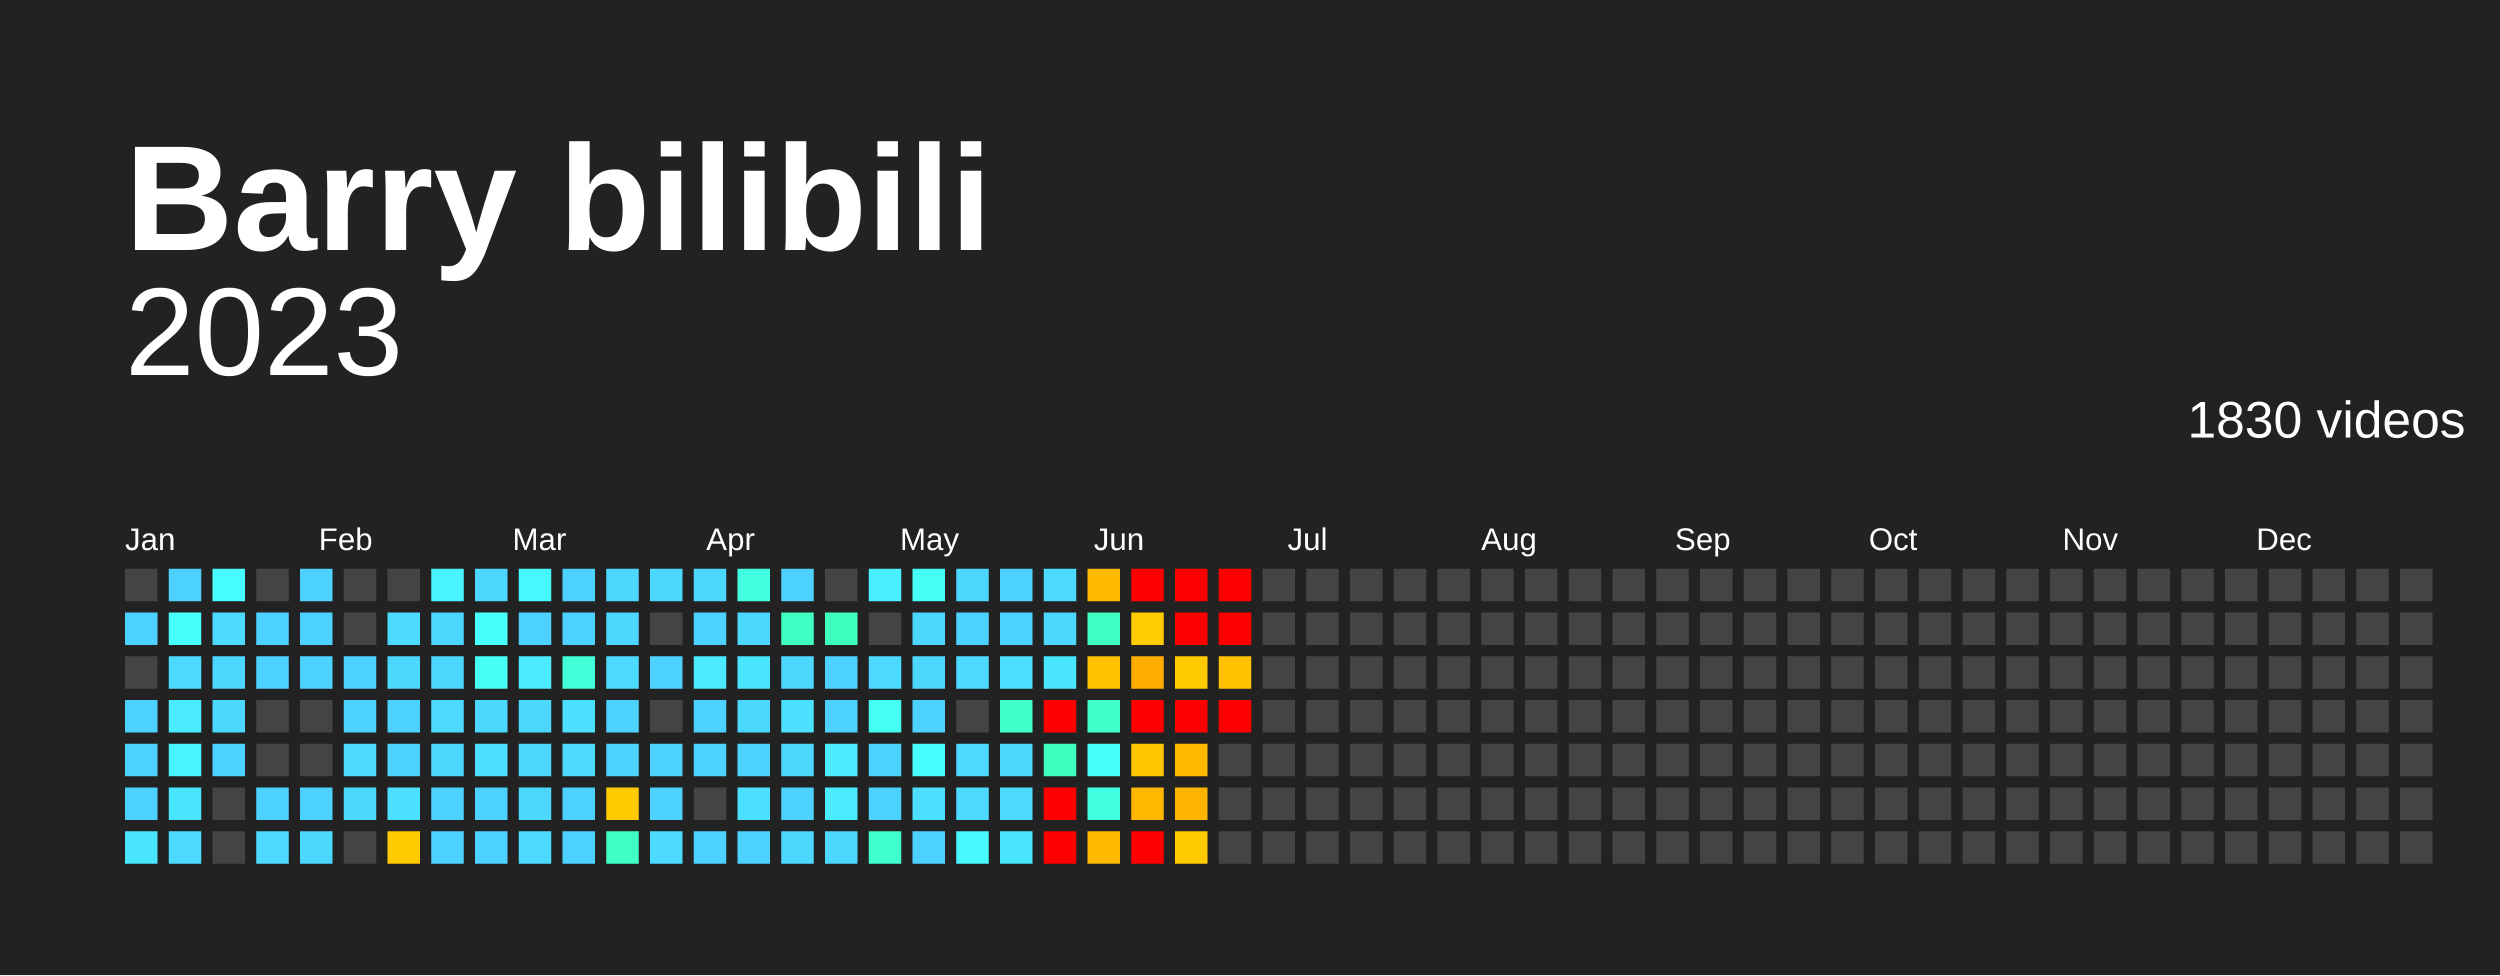
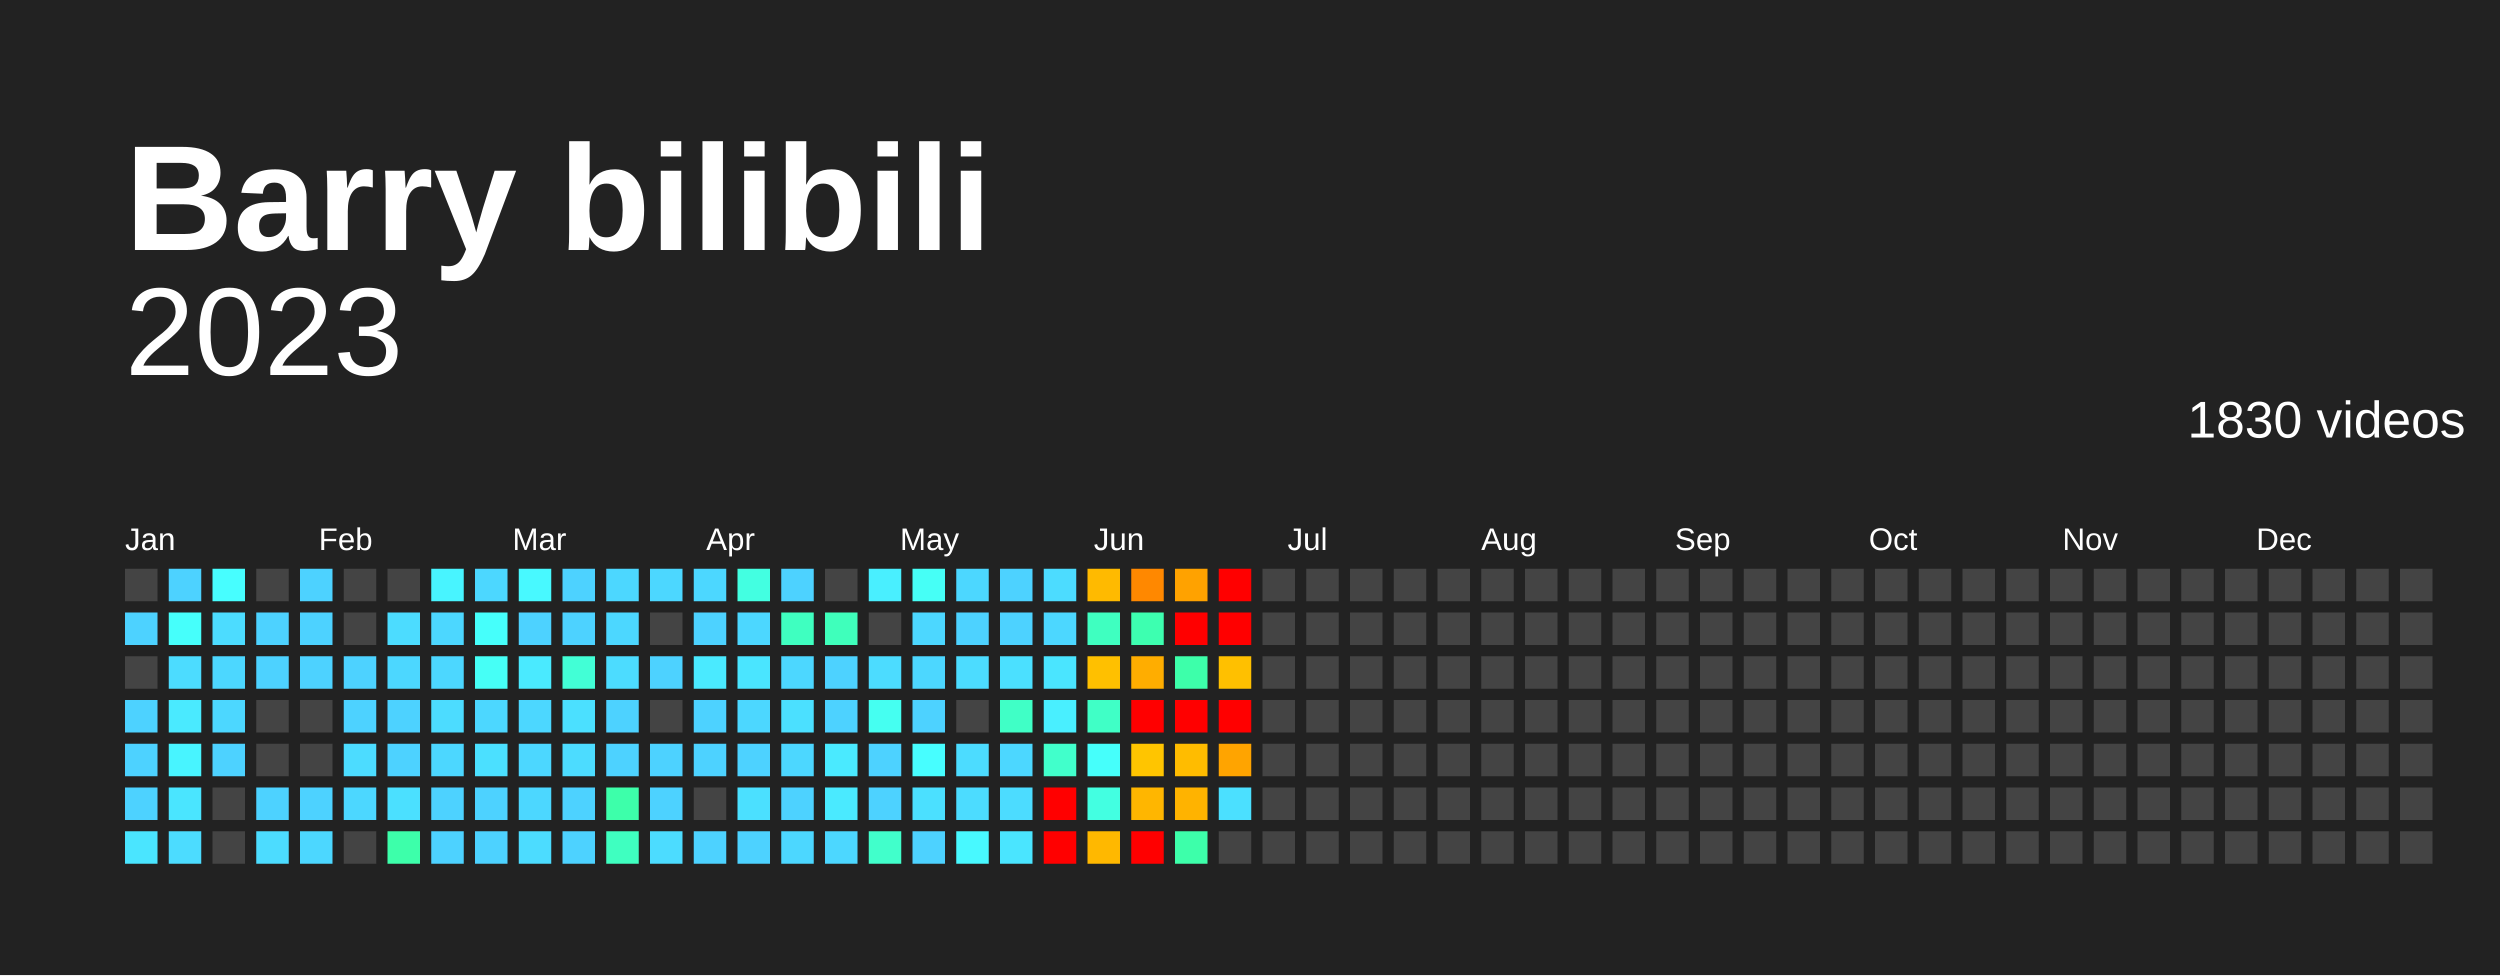
<svg xmlns="http://www.w3.org/2000/svg" baseProfile="full" height="78mm" version="1.1" viewBox="0,0,200,78" width="200mm">
  <defs />
  <rect fill="#222222" height="78" width="200" x="0" y="0" />
  <text fill="#FFFFFF" style="font-size:12px; font-family:Arial; font-weight:bold;" x="10" y="20">Barry bilibili</text>
  <text alignment-baseline="hanging" fill="#FFFFFF" style="font-size:10.0px; font-family:Arial;" x="10" y="30">2023</text>
  <text alignment-baseline="hanging" fill="#FFFFFF" style="font-size:4.125px; font-family:Arial;" x="175" y="35">1830 videos</text>
  <text fill="#FFFFFF" style="font-size:2.5px; font-family:Arial" x="10.0" y="44">Jan</text>
  <text fill="#FFFFFF" style="font-size:2.5px; font-family:Arial" x="25.5" y="44">Feb</text>
  <text fill="#FFFFFF" style="font-size:2.5px; font-family:Arial" x="41.0" y="44">Mar</text>
  <text fill="#FFFFFF" style="font-size:2.5px; font-family:Arial" x="56.5" y="44">Apr</text>
  <text fill="#FFFFFF" style="font-size:2.5px; font-family:Arial" x="72.0" y="44">May</text>
  <text fill="#FFFFFF" style="font-size:2.5px; font-family:Arial" x="87.5" y="44">Jun</text>
  <text fill="#FFFFFF" style="font-size:2.5px; font-family:Arial" x="103.0" y="44">Jul</text>
  <text fill="#FFFFFF" style="font-size:2.5px; font-family:Arial" x="118.5" y="44">Aug</text>
  <text fill="#FFFFFF" style="font-size:2.5px; font-family:Arial" x="134.0" y="44">Sep</text>
  <text fill="#FFFFFF" style="font-size:2.5px; font-family:Arial" x="149.5" y="44">Oct</text>
  <text fill="#FFFFFF" style="font-size:2.5px; font-family:Arial" x="165.0" y="44">Nov</text>
  <text fill="#FFFFFF" style="font-size:2.5px; font-family:Arial" x="180.5" y="44">Dec</text>
  <rect fill="#444444" height="2.6" width="2.6" x="10.0" y="45.5" />
  <rect fill="#4dd2ff" height="2.6" width="2.6" x="10.0" y="49.0" />
  <rect fill="#444444" height="2.6" width="2.6" x="10.0" y="52.5" />
  <rect fill="#4dd2ff" height="2.6" width="2.6" x="10.0" y="56.0" />
  <rect fill="#4dd2ff" height="2.6" width="2.6" x="10.0" y="59.5" />
  <rect fill="#4dd2ff" height="2.6" width="2.6" x="10.0" y="63.0" />
  <rect fill="#4ae5ff" height="2.6" width="2.6" x="10.0" y="66.5" />
  <rect fill="#4dd2ff" height="2.6" width="2.6" x="13.5" y="45.5" />
-   <rect fill="#47fffc" height="2.6" width="2.6" x="13.5" y="49.0" />
-   <rect fill="#4cdbff" height="2.6" width="2.6" x="13.5" y="52.5" />
+   <rect fill="#46fffb" height="2.6" width="2.6" x="13.5" y="49.0" />
+   <rect fill="#4cdcff" height="2.6" width="2.6" x="13.5" y="52.5" />
  <rect fill="#4aeaff" height="2.6" width="2.6" x="13.5" y="56.0" />
-   <rect fill="#49f3ff" height="2.6" width="2.6" x="13.5" y="59.5" />
+   <rect fill="#48f4ff" height="2.6" width="2.6" x="13.5" y="59.5" />
  <rect fill="#4ae5ff" height="2.6" width="2.6" x="13.5" y="63.0" />
-   <rect fill="#4cdbff" height="2.6" width="2.6" x="13.5" y="66.5" />
-   <rect fill="#47fdff" height="2.6" width="2.6" x="17.0" y="45.5" />
-   <rect fill="#4cdbff" height="2.6" width="2.6" x="17.0" y="49.0" />
+   <rect fill="#4cdcff" height="2.6" width="2.6" x="13.5" y="66.5" />
+   <rect fill="#47feff" height="2.6" width="2.6" x="17.0" y="45.5" />
+   <rect fill="#4cdcff" height="2.6" width="2.6" x="17.0" y="49.0" />
  <rect fill="#4cd7ff" height="2.6" width="2.6" x="17.0" y="52.5" />
  <rect fill="#4cd7ff" height="2.6" width="2.6" x="17.0" y="56.0" />
  <rect fill="#4dd2ff" height="2.6" width="2.6" x="17.0" y="59.5" />
  <rect fill="#444444" height="2.6" width="2.6" x="17.0" y="63.0" />
  <rect fill="#444444" height="2.6" width="2.6" x="17.0" y="66.5" />
  <rect fill="#444444" height="2.6" width="2.6" x="20.5" y="45.5" />
  <rect fill="#4dd2ff" height="2.6" width="2.6" x="20.5" y="49.0" />
  <rect fill="#4dd2ff" height="2.6" width="2.6" x="20.5" y="52.5" />
  <rect fill="#444444" height="2.6" width="2.6" x="20.5" y="56.0" />
  <rect fill="#444444" height="2.6" width="2.6" x="20.5" y="59.5" />
  <rect fill="#4dd2ff" height="2.6" width="2.6" x="20.5" y="63.0" />
-   <rect fill="#4cdbff" height="2.6" width="2.6" x="20.5" y="66.5" />
+   <rect fill="#4cdcff" height="2.6" width="2.6" x="20.5" y="66.5" />
  <rect fill="#4dd2ff" height="2.6" width="2.6" x="24.0" y="45.5" />
  <rect fill="#4dd2ff" height="2.6" width="2.6" x="24.0" y="49.0" />
  <rect fill="#4dd2ff" height="2.6" width="2.6" x="24.0" y="52.5" />
  <rect fill="#444444" height="2.6" width="2.6" x="24.0" y="56.0" />
  <rect fill="#444444" height="2.6" width="2.6" x="24.0" y="59.5" />
  <rect fill="#4dd2ff" height="2.6" width="2.6" x="24.0" y="63.0" />
  <rect fill="#4cd7ff" height="2.6" width="2.6" x="24.0" y="66.5" />
  <rect fill="#444444" height="2.6" width="2.6" x="27.5" y="45.5" />
  <rect fill="#444444" height="2.6" width="2.6" x="27.5" y="49.0" />
  <rect fill="#4dd2ff" height="2.6" width="2.6" x="27.5" y="52.5" />
  <rect fill="#4dd2ff" height="2.6" width="2.6" x="27.5" y="56.0" />
-   <rect fill="#4cdbff" height="2.6" width="2.6" x="27.5" y="59.5" />
+   <rect fill="#4cdcff" height="2.6" width="2.6" x="27.5" y="59.5" />
  <rect fill="#4cd7ff" height="2.6" width="2.6" x="27.5" y="63.0" />
  <rect fill="#444444" height="2.6" width="2.6" x="27.5" y="66.5" />
  <rect fill="#444444" height="2.6" width="2.6" x="31.0" y="45.5" />
-   <rect fill="#4cdbff" height="2.6" width="2.6" x="31.0" y="49.0" />
+   <rect fill="#4cdcff" height="2.6" width="2.6" x="31.0" y="49.0" />
  <rect fill="#4cd7ff" height="2.6" width="2.6" x="31.0" y="52.5" />
  <rect fill="#4dd2ff" height="2.6" width="2.6" x="31.0" y="56.0" />
  <rect fill="#4dd2ff" height="2.6" width="2.6" x="31.0" y="59.5" />
  <rect fill="#4be0ff" height="2.6" width="2.6" x="31.0" y="63.0" />
-   <rect fill="#ffca00" height="2.6" width="2.6" x="31.0" y="66.5" />
-   <rect fill="#49f3ff" height="2.6" width="2.6" x="34.5" y="45.5" />
+   <rect fill="#3dffaa" height="2.6" width="2.6" x="31.0" y="66.5" />
+   <rect fill="#48f4ff" height="2.6" width="2.6" x="34.5" y="45.5" />
  <rect fill="#4cd7ff" height="2.6" width="2.6" x="34.5" y="49.0" />
  <rect fill="#4cd7ff" height="2.6" width="2.6" x="34.5" y="52.5" />
-   <rect fill="#4cdbff" height="2.6" width="2.6" x="34.5" y="56.0" />
+   <rect fill="#4cdcff" height="2.6" width="2.6" x="34.5" y="56.0" />
  <rect fill="#4cd7ff" height="2.6" width="2.6" x="34.5" y="59.5" />
  <rect fill="#4dd2ff" height="2.6" width="2.6" x="34.5" y="63.0" />
  <rect fill="#4dd2ff" height="2.6" width="2.6" x="34.5" y="66.5" />
  <rect fill="#4cd7ff" height="2.6" width="2.6" x="38.0" y="45.5" />
-   <rect fill="#47fffc" height="2.6" width="2.6" x="38.0" y="49.0" />
-   <rect fill="#46fff7" height="2.6" width="2.6" x="38.0" y="52.5" />
+   <rect fill="#46fffb" height="2.6" width="2.6" x="38.0" y="49.0" />
+   <rect fill="#46fff6" height="2.6" width="2.6" x="38.0" y="52.5" />
  <rect fill="#4cd7ff" height="2.6" width="2.6" x="38.0" y="56.0" />
  <rect fill="#4be0ff" height="2.6" width="2.6" x="38.0" y="59.5" />
  <rect fill="#4dd2ff" height="2.6" width="2.6" x="38.0" y="63.0" />
  <rect fill="#4dd2ff" height="2.6" width="2.6" x="38.0" y="66.5" />
-   <rect fill="#48f8ff" height="2.6" width="2.6" x="41.5" y="45.5" />
+   <rect fill="#48f9ff" height="2.6" width="2.6" x="41.5" y="45.5" />
  <rect fill="#4dd2ff" height="2.6" width="2.6" x="41.5" y="49.0" />
  <rect fill="#4aeaff" height="2.6" width="2.6" x="41.5" y="52.5" />
  <rect fill="#4cd7ff" height="2.6" width="2.6" x="41.5" y="56.0" />
  <rect fill="#4cd7ff" height="2.6" width="2.6" x="41.5" y="59.5" />
  <rect fill="#4cd7ff" height="2.6" width="2.6" x="41.5" y="63.0" />
-   <rect fill="#4cdbff" height="2.6" width="2.6" x="41.5" y="66.5" />
+   <rect fill="#4cdcff" height="2.6" width="2.6" x="41.5" y="66.5" />
  <rect fill="#4dd2ff" height="2.6" width="2.6" x="45.0" y="45.5" />
  <rect fill="#4dd2ff" height="2.6" width="2.6" x="45.0" y="49.0" />
-   <rect fill="#42ffd8" height="2.6" width="2.6" x="45.0" y="52.5" />
+   <rect fill="#42ffd6" height="2.6" width="2.6" x="45.0" y="52.5" />
  <rect fill="#4be0ff" height="2.6" width="2.6" x="45.0" y="56.0" />
-   <rect fill="#4cdbff" height="2.6" width="2.6" x="45.0" y="59.5" />
+   <rect fill="#4cdcff" height="2.6" width="2.6" x="45.0" y="59.5" />
  <rect fill="#4dd2ff" height="2.6" width="2.6" x="45.0" y="63.0" />
  <rect fill="#4dd2ff" height="2.6" width="2.6" x="45.0" y="66.5" />
  <rect fill="#4cd7ff" height="2.6" width="2.6" x="48.5" y="45.5" />
  <rect fill="#4cd7ff" height="2.6" width="2.6" x="48.5" y="49.0" />
-   <rect fill="#4cdbff" height="2.6" width="2.6" x="48.5" y="52.5" />
+   <rect fill="#4cdcff" height="2.6" width="2.6" x="48.5" y="52.5" />
  <rect fill="#4dd2ff" height="2.6" width="2.6" x="48.5" y="56.0" />
  <rect fill="#4dd2ff" height="2.6" width="2.6" x="48.5" y="59.5" />
-   <rect fill="#ffca00" height="2.6" width="2.6" x="48.5" y="63.0" />
-   <rect fill="#40ffc2" height="2.6" width="2.6" x="48.5" y="66.5" />
+   <rect fill="#3dffaa" height="2.6" width="2.6" x="48.5" y="63.0" />
+   <rect fill="#3fffc0" height="2.6" width="2.6" x="48.5" y="66.5" />
  <rect fill="#4cd7ff" height="2.6" width="2.6" x="52.0" y="45.5" />
  <rect fill="#444444" height="2.6" width="2.6" x="52.0" y="49.0" />
  <rect fill="#4dd2ff" height="2.6" width="2.6" x="52.0" y="52.5" />
  <rect fill="#444444" height="2.6" width="2.6" x="52.0" y="56.0" />
  <rect fill="#4dd2ff" height="2.6" width="2.6" x="52.0" y="59.5" />
  <rect fill="#4dd2ff" height="2.6" width="2.6" x="52.0" y="63.0" />
-   <rect fill="#4cdbff" height="2.6" width="2.6" x="52.0" y="66.5" />
+   <rect fill="#4cdcff" height="2.6" width="2.6" x="52.0" y="66.5" />
  <rect fill="#4cd7ff" height="2.6" width="2.6" x="55.5" y="45.5" />
  <rect fill="#4dd2ff" height="2.6" width="2.6" x="55.5" y="49.0" />
  <rect fill="#4aeaff" height="2.6" width="2.6" x="55.5" y="52.5" />
  <rect fill="#4dd2ff" height="2.6" width="2.6" x="55.5" y="56.0" />
  <rect fill="#4dd2ff" height="2.6" width="2.6" x="55.5" y="59.5" />
  <rect fill="#444444" height="2.6" width="2.6" x="55.5" y="63.0" />
  <rect fill="#4dd2ff" height="2.6" width="2.6" x="55.5" y="66.5" />
-   <rect fill="#43ffe2" height="2.6" width="2.6" x="59.0" y="45.5" />
+   <rect fill="#43ffe1" height="2.6" width="2.6" x="59.0" y="45.5" />
  <rect fill="#4cd7ff" height="2.6" width="2.6" x="59.0" y="49.0" />
  <rect fill="#4ae5ff" height="2.6" width="2.6" x="59.0" y="52.5" />
  <rect fill="#4cd7ff" height="2.6" width="2.6" x="59.0" y="56.0" />
  <rect fill="#4dd2ff" height="2.6" width="2.6" x="59.0" y="59.5" />
  <rect fill="#4be0ff" height="2.6" width="2.6" x="59.0" y="63.0" />
  <rect fill="#4dd2ff" height="2.6" width="2.6" x="59.0" y="66.5" />
  <rect fill="#4dd2ff" height="2.6" width="2.6" x="62.5" y="45.5" />
-   <rect fill="#40ffc2" height="2.6" width="2.6" x="62.5" y="49.0" />
+   <rect fill="#3fffc0" height="2.6" width="2.6" x="62.5" y="49.0" />
  <rect fill="#4cd7ff" height="2.6" width="2.6" x="62.5" y="52.5" />
  <rect fill="#4be0ff" height="2.6" width="2.6" x="62.5" y="56.0" />
  <rect fill="#4cd7ff" height="2.6" width="2.6" x="62.5" y="59.5" />
  <rect fill="#4dd2ff" height="2.6" width="2.6" x="62.5" y="63.0" />
  <rect fill="#4cd7ff" height="2.6" width="2.6" x="62.5" y="66.5" />
  <rect fill="#444444" height="2.6" width="2.6" x="66.0" y="45.5" />
-   <rect fill="#3fffbd" height="2.6" width="2.6" x="66.0" y="49.0" />
+   <rect fill="#3fffbb" height="2.6" width="2.6" x="66.0" y="49.0" />
  <rect fill="#4dd2ff" height="2.6" width="2.6" x="66.0" y="52.5" />
  <rect fill="#4dd2ff" height="2.6" width="2.6" x="66.0" y="56.0" />
  <rect fill="#4aeaff" height="2.6" width="2.6" x="66.0" y="59.5" />
  <rect fill="#4aeaff" height="2.6" width="2.6" x="66.0" y="63.0" />
  <rect fill="#4cd7ff" height="2.6" width="2.6" x="66.0" y="66.5" />
  <rect fill="#49efff" height="2.6" width="2.6" x="69.5" y="45.5" />
  <rect fill="#444444" height="2.6" width="2.6" x="69.5" y="49.0" />
-   <rect fill="#4cdbff" height="2.6" width="2.6" x="69.5" y="52.5" />
-   <rect fill="#45fff2" height="2.6" width="2.6" x="69.5" y="56.0" />
+   <rect fill="#4cdcff" height="2.6" width="2.6" x="69.5" y="52.5" />
+   <rect fill="#45fff1" height="2.6" width="2.6" x="69.5" y="56.0" />
  <rect fill="#4dd2ff" height="2.6" width="2.6" x="69.5" y="59.5" />
  <rect fill="#4dd2ff" height="2.6" width="2.6" x="69.5" y="63.0" />
-   <rect fill="#41ffcd" height="2.6" width="2.6" x="69.5" y="66.5" />
-   <rect fill="#46fff7" height="2.6" width="2.6" x="73.0" y="45.5" />
+   <rect fill="#41ffcb" height="2.6" width="2.6" x="69.5" y="66.5" />
+   <rect fill="#46fff6" height="2.6" width="2.6" x="73.0" y="45.5" />
  <rect fill="#4cd7ff" height="2.6" width="2.6" x="73.0" y="49.0" />
  <rect fill="#4cd7ff" height="2.6" width="2.6" x="73.0" y="52.5" />
  <rect fill="#4dd2ff" height="2.6" width="2.6" x="73.0" y="56.0" />
-   <rect fill="#47fdff" height="2.6" width="2.6" x="73.0" y="59.5" />
+   <rect fill="#47feff" height="2.6" width="2.6" x="73.0" y="59.5" />
  <rect fill="#4be0ff" height="2.6" width="2.6" x="73.0" y="63.0" />
  <rect fill="#4dd2ff" height="2.6" width="2.6" x="73.0" y="66.5" />
  <rect fill="#4cd7ff" height="2.6" width="2.6" x="76.5" y="45.5" />
  <rect fill="#4dd2ff" height="2.6" width="2.6" x="76.5" y="49.0" />
-   <rect fill="#4cdbff" height="2.6" width="2.6" x="76.5" y="52.5" />
+   <rect fill="#4cdcff" height="2.6" width="2.6" x="76.5" y="52.5" />
  <rect fill="#444444" height="2.6" width="2.6" x="76.5" y="56.0" />
-   <rect fill="#4cdbff" height="2.6" width="2.6" x="76.5" y="59.5" />
-   <rect fill="#4cdbff" height="2.6" width="2.6" x="76.5" y="63.0" />
-   <rect fill="#48f8ff" height="2.6" width="2.6" x="76.5" y="66.5" />
+   <rect fill="#4cdcff" height="2.6" width="2.6" x="76.5" y="59.5" />
+   <rect fill="#4cdcff" height="2.6" width="2.6" x="76.5" y="63.0" />
+   <rect fill="#48f9ff" height="2.6" width="2.6" x="76.5" y="66.5" />
  <rect fill="#4dd2ff" height="2.6" width="2.6" x="80.0" y="45.5" />
  <rect fill="#4dd2ff" height="2.6" width="2.6" x="80.0" y="49.0" />
  <rect fill="#4be0ff" height="2.6" width="2.6" x="80.0" y="52.5" />
-   <rect fill="#40ffc8" height="2.6" width="2.6" x="80.0" y="56.0" />
+   <rect fill="#40ffc6" height="2.6" width="2.6" x="80.0" y="56.0" />
  <rect fill="#4cd7ff" height="2.6" width="2.6" x="80.0" y="59.5" />
-   <rect fill="#4cdbff" height="2.6" width="2.6" x="80.0" y="63.0" />
+   <rect fill="#4cdcff" height="2.6" width="2.6" x="80.0" y="63.0" />
  <rect fill="#4ae5ff" height="2.6" width="2.6" x="80.0" y="66.5" />
-   <rect fill="#4cdbff" height="2.6" width="2.6" x="83.5" y="45.5" />
+   <rect fill="#4cdcff" height="2.6" width="2.6" x="83.5" y="45.5" />
  <rect fill="#4cd7ff" height="2.6" width="2.6" x="83.5" y="49.0" />
  <rect fill="#4ae5ff" height="2.6" width="2.6" x="83.5" y="52.5" />
-   <rect fill="red" height="2.6" width="2.6" x="83.5" y="56.0" />
-   <rect fill="#3fffbd" height="2.6" width="2.6" x="83.5" y="59.5" />
+   <rect fill="#49efff" height="2.6" width="2.6" x="83.5" y="56.0" />
+   <rect fill="#41ffcb" height="2.6" width="2.6" x="83.5" y="59.5" />
  <rect fill="red" height="2.6" width="2.6" x="83.5" y="63.0" />
  <rect fill="red" height="2.6" width="2.6" x="83.5" y="66.5" />
-   <rect fill="#ffbb00" height="2.6" width="2.6" x="87.0" y="45.5" />
-   <rect fill="#40ffc2" height="2.6" width="2.6" x="87.0" y="49.0" />
-   <rect fill="#ffc100" height="2.6" width="2.6" x="87.0" y="52.5" />
-   <rect fill="#40ffc8" height="2.6" width="2.6" x="87.0" y="56.0" />
-   <rect fill="#47fffc" height="2.6" width="2.6" x="87.0" y="59.5" />
-   <rect fill="#43ffe2" height="2.6" width="2.6" x="87.0" y="63.0" />
-   <rect fill="#ffb900" height="2.6" width="2.6" x="87.0" y="66.5" />
-   <rect fill="red" height="2.6" width="2.6" x="90.5" y="45.5" />
-   <rect fill="#ffcc00" height="2.6" width="2.6" x="90.5" y="49.0" />
-   <rect fill="#ffae00" height="2.6" width="2.6" x="90.5" y="52.5" />
+   <rect fill="#ffba00" height="2.6" width="2.6" x="87.0" y="45.5" />
+   <rect fill="#3fffc0" height="2.6" width="2.6" x="87.0" y="49.0" />
+   <rect fill="#ffc000" height="2.6" width="2.6" x="87.0" y="52.5" />
+   <rect fill="#40ffc6" height="2.6" width="2.6" x="87.0" y="56.0" />
+   <rect fill="#46fffb" height="2.6" width="2.6" x="87.0" y="59.5" />
+   <rect fill="#43ffe1" height="2.6" width="2.6" x="87.0" y="63.0" />
+   <rect fill="#ffb800" height="2.6" width="2.6" x="87.0" y="66.5" />
+   <rect fill="#ff8800" height="2.6" width="2.6" x="90.5" y="45.5" />
+   <rect fill="#3dffb0" height="2.6" width="2.6" x="90.5" y="49.0" />
+   <rect fill="#ffad00" height="2.6" width="2.6" x="90.5" y="52.5" />
  <rect fill="red" height="2.6" width="2.6" x="90.5" y="56.0" />
-   <rect fill="#ffc600" height="2.6" width="2.6" x="90.5" y="59.5" />
-   <rect fill="#ffb700" height="2.6" width="2.6" x="90.5" y="63.0" />
+   <rect fill="#ffc500" height="2.6" width="2.6" x="90.5" y="59.5" />
+   <rect fill="#ffb600" height="2.6" width="2.6" x="90.5" y="63.0" />
  <rect fill="red" height="2.6" width="2.6" x="90.5" y="66.5" />
-   <rect fill="red" height="2.6" width="2.6" x="94.0" y="45.5" />
+   <rect fill="#ffa200" height="2.6" width="2.6" x="94.0" y="45.5" />
  <rect fill="red" height="2.6" width="2.6" x="94.0" y="49.0" />
-   <rect fill="#ffca00" height="2.6" width="2.6" x="94.0" y="52.5" />
+   <rect fill="#3dffaa" height="2.6" width="2.6" x="94.0" y="52.5" />
  <rect fill="red" height="2.6" width="2.6" x="94.0" y="56.0" />
-   <rect fill="#ffbb00" height="2.6" width="2.6" x="94.0" y="59.5" />
-   <rect fill="#ffb500" height="2.6" width="2.6" x="94.0" y="63.0" />
-   <rect fill="#ffca00" height="2.6" width="2.6" x="94.0" y="66.5" />
+   <rect fill="#ffbc00" height="2.6" width="2.6" x="94.0" y="59.5" />
+   <rect fill="#ffb300" height="2.6" width="2.6" x="94.0" y="63.0" />
+   <rect fill="#3dffaa" height="2.6" width="2.6" x="94.0" y="66.5" />
  <rect fill="red" height="2.6" width="2.6" x="97.5" y="45.5" />
  <rect fill="red" height="2.6" width="2.6" x="97.5" y="49.0" />
-   <rect fill="#ffc100" height="2.6" width="2.6" x="97.5" y="52.5" />
+   <rect fill="#ffc000" height="2.6" width="2.6" x="97.5" y="52.5" />
  <rect fill="red" height="2.6" width="2.6" x="97.5" y="56.0" />
-   <rect fill="#444444" height="2.6" width="2.6" x="97.5" y="59.5" />
-   <rect fill="#444444" height="2.6" width="2.6" x="97.5" y="63.0" />
+   <rect fill="#ffa400" height="2.6" width="2.6" x="97.5" y="59.5" />
+   <rect fill="#4be0ff" height="2.6" width="2.6" x="97.5" y="63.0" />
  <rect fill="#444444" height="2.6" width="2.6" x="97.5" y="66.5" />
  <rect fill="#444444" height="2.6" width="2.6" x="101.0" y="45.5" />
  <rect fill="#444444" height="2.6" width="2.6" x="101.0" y="49.0" />
  <rect fill="#444444" height="2.6" width="2.6" x="101.0" y="52.5" />
  <rect fill="#444444" height="2.6" width="2.6" x="101.0" y="56.0" />
  <rect fill="#444444" height="2.6" width="2.6" x="101.0" y="59.5" />
  <rect fill="#444444" height="2.6" width="2.6" x="101.0" y="63.0" />
  <rect fill="#444444" height="2.6" width="2.6" x="101.0" y="66.5" />
  <rect fill="#444444" height="2.6" width="2.6" x="104.5" y="45.5" />
  <rect fill="#444444" height="2.6" width="2.6" x="104.5" y="49.0" />
  <rect fill="#444444" height="2.6" width="2.6" x="104.5" y="52.5" />
  <rect fill="#444444" height="2.6" width="2.6" x="104.5" y="56.0" />
  <rect fill="#444444" height="2.6" width="2.6" x="104.5" y="59.5" />
  <rect fill="#444444" height="2.6" width="2.6" x="104.5" y="63.0" />
  <rect fill="#444444" height="2.6" width="2.6" x="104.5" y="66.5" />
  <rect fill="#444444" height="2.6" width="2.6" x="108.0" y="45.5" />
  <rect fill="#444444" height="2.6" width="2.6" x="108.0" y="49.0" />
  <rect fill="#444444" height="2.6" width="2.6" x="108.0" y="52.5" />
  <rect fill="#444444" height="2.6" width="2.6" x="108.0" y="56.0" />
  <rect fill="#444444" height="2.6" width="2.6" x="108.0" y="59.5" />
  <rect fill="#444444" height="2.6" width="2.6" x="108.0" y="63.0" />
  <rect fill="#444444" height="2.6" width="2.6" x="108.0" y="66.5" />
  <rect fill="#444444" height="2.6" width="2.6" x="111.5" y="45.5" />
  <rect fill="#444444" height="2.6" width="2.6" x="111.5" y="49.0" />
  <rect fill="#444444" height="2.6" width="2.6" x="111.5" y="52.5" />
  <rect fill="#444444" height="2.6" width="2.6" x="111.5" y="56.0" />
  <rect fill="#444444" height="2.6" width="2.6" x="111.5" y="59.5" />
  <rect fill="#444444" height="2.6" width="2.6" x="111.5" y="63.0" />
  <rect fill="#444444" height="2.6" width="2.6" x="111.5" y="66.5" />
  <rect fill="#444444" height="2.6" width="2.6" x="115.0" y="45.5" />
  <rect fill="#444444" height="2.6" width="2.6" x="115.0" y="49.0" />
  <rect fill="#444444" height="2.6" width="2.6" x="115.0" y="52.5" />
  <rect fill="#444444" height="2.6" width="2.6" x="115.0" y="56.0" />
  <rect fill="#444444" height="2.6" width="2.6" x="115.0" y="59.5" />
  <rect fill="#444444" height="2.6" width="2.6" x="115.0" y="63.0" />
  <rect fill="#444444" height="2.6" width="2.6" x="115.0" y="66.5" />
  <rect fill="#444444" height="2.6" width="2.6" x="118.5" y="45.5" />
  <rect fill="#444444" height="2.6" width="2.6" x="118.5" y="49.0" />
  <rect fill="#444444" height="2.6" width="2.6" x="118.5" y="52.5" />
  <rect fill="#444444" height="2.6" width="2.6" x="118.5" y="56.0" />
  <rect fill="#444444" height="2.6" width="2.6" x="118.5" y="59.5" />
  <rect fill="#444444" height="2.6" width="2.6" x="118.5" y="63.0" />
  <rect fill="#444444" height="2.6" width="2.6" x="118.5" y="66.5" />
  <rect fill="#444444" height="2.6" width="2.6" x="122.0" y="45.5" />
  <rect fill="#444444" height="2.6" width="2.6" x="122.0" y="49.0" />
  <rect fill="#444444" height="2.6" width="2.6" x="122.0" y="52.5" />
  <rect fill="#444444" height="2.6" width="2.6" x="122.0" y="56.0" />
  <rect fill="#444444" height="2.6" width="2.6" x="122.0" y="59.5" />
  <rect fill="#444444" height="2.6" width="2.6" x="122.0" y="63.0" />
  <rect fill="#444444" height="2.6" width="2.6" x="122.0" y="66.5" />
  <rect fill="#444444" height="2.6" width="2.6" x="125.5" y="45.5" />
  <rect fill="#444444" height="2.6" width="2.6" x="125.5" y="49.0" />
  <rect fill="#444444" height="2.6" width="2.6" x="125.5" y="52.5" />
  <rect fill="#444444" height="2.6" width="2.6" x="125.5" y="56.0" />
  <rect fill="#444444" height="2.6" width="2.6" x="125.5" y="59.5" />
  <rect fill="#444444" height="2.6" width="2.6" x="125.5" y="63.0" />
  <rect fill="#444444" height="2.6" width="2.6" x="125.5" y="66.5" />
  <rect fill="#444444" height="2.6" width="2.6" x="129.0" y="45.5" />
  <rect fill="#444444" height="2.6" width="2.6" x="129.0" y="49.0" />
  <rect fill="#444444" height="2.6" width="2.6" x="129.0" y="52.5" />
  <rect fill="#444444" height="2.6" width="2.6" x="129.0" y="56.0" />
  <rect fill="#444444" height="2.6" width="2.6" x="129.0" y="59.5" />
  <rect fill="#444444" height="2.6" width="2.6" x="129.0" y="63.0" />
  <rect fill="#444444" height="2.6" width="2.6" x="129.0" y="66.5" />
  <rect fill="#444444" height="2.6" width="2.6" x="132.5" y="45.5" />
  <rect fill="#444444" height="2.6" width="2.6" x="132.5" y="49.0" />
  <rect fill="#444444" height="2.6" width="2.6" x="132.5" y="52.5" />
  <rect fill="#444444" height="2.6" width="2.6" x="132.5" y="56.0" />
  <rect fill="#444444" height="2.6" width="2.6" x="132.5" y="59.5" />
  <rect fill="#444444" height="2.6" width="2.6" x="132.5" y="63.0" />
  <rect fill="#444444" height="2.6" width="2.6" x="132.5" y="66.5" />
  <rect fill="#444444" height="2.6" width="2.6" x="136.0" y="45.5" />
  <rect fill="#444444" height="2.6" width="2.6" x="136.0" y="49.0" />
  <rect fill="#444444" height="2.6" width="2.6" x="136.0" y="52.5" />
  <rect fill="#444444" height="2.6" width="2.6" x="136.0" y="56.0" />
  <rect fill="#444444" height="2.6" width="2.6" x="136.0" y="59.5" />
  <rect fill="#444444" height="2.6" width="2.6" x="136.0" y="63.0" />
  <rect fill="#444444" height="2.6" width="2.6" x="136.0" y="66.5" />
  <rect fill="#444444" height="2.6" width="2.6" x="139.5" y="45.5" />
  <rect fill="#444444" height="2.6" width="2.6" x="139.5" y="49.0" />
  <rect fill="#444444" height="2.6" width="2.6" x="139.5" y="52.5" />
  <rect fill="#444444" height="2.6" width="2.6" x="139.5" y="56.0" />
  <rect fill="#444444" height="2.6" width="2.6" x="139.5" y="59.5" />
  <rect fill="#444444" height="2.6" width="2.6" x="139.5" y="63.0" />
  <rect fill="#444444" height="2.6" width="2.6" x="139.5" y="66.5" />
  <rect fill="#444444" height="2.6" width="2.6" x="143.0" y="45.5" />
  <rect fill="#444444" height="2.6" width="2.6" x="143.0" y="49.0" />
  <rect fill="#444444" height="2.6" width="2.6" x="143.0" y="52.5" />
  <rect fill="#444444" height="2.6" width="2.6" x="143.0" y="56.0" />
  <rect fill="#444444" height="2.6" width="2.6" x="143.0" y="59.5" />
  <rect fill="#444444" height="2.6" width="2.6" x="143.0" y="63.0" />
  <rect fill="#444444" height="2.6" width="2.6" x="143.0" y="66.5" />
  <rect fill="#444444" height="2.6" width="2.6" x="146.5" y="45.5" />
  <rect fill="#444444" height="2.6" width="2.6" x="146.5" y="49.0" />
  <rect fill="#444444" height="2.6" width="2.6" x="146.5" y="52.5" />
  <rect fill="#444444" height="2.6" width="2.6" x="146.5" y="56.0" />
  <rect fill="#444444" height="2.6" width="2.6" x="146.5" y="59.5" />
  <rect fill="#444444" height="2.6" width="2.6" x="146.5" y="63.0" />
  <rect fill="#444444" height="2.6" width="2.6" x="146.5" y="66.5" />
  <rect fill="#444444" height="2.6" width="2.6" x="150.0" y="45.5" />
  <rect fill="#444444" height="2.6" width="2.6" x="150.0" y="49.0" />
  <rect fill="#444444" height="2.6" width="2.6" x="150.0" y="52.5" />
  <rect fill="#444444" height="2.6" width="2.6" x="150.0" y="56.0" />
  <rect fill="#444444" height="2.6" width="2.6" x="150.0" y="59.5" />
  <rect fill="#444444" height="2.6" width="2.6" x="150.0" y="63.0" />
  <rect fill="#444444" height="2.6" width="2.6" x="150.0" y="66.5" />
  <rect fill="#444444" height="2.6" width="2.6" x="153.5" y="45.5" />
  <rect fill="#444444" height="2.6" width="2.6" x="153.5" y="49.0" />
  <rect fill="#444444" height="2.6" width="2.6" x="153.5" y="52.5" />
  <rect fill="#444444" height="2.6" width="2.6" x="153.5" y="56.0" />
  <rect fill="#444444" height="2.6" width="2.6" x="153.5" y="59.5" />
  <rect fill="#444444" height="2.6" width="2.6" x="153.5" y="63.0" />
  <rect fill="#444444" height="2.6" width="2.6" x="153.5" y="66.5" />
  <rect fill="#444444" height="2.6" width="2.6" x="157.0" y="45.5" />
  <rect fill="#444444" height="2.6" width="2.6" x="157.0" y="49.0" />
  <rect fill="#444444" height="2.6" width="2.6" x="157.0" y="52.5" />
  <rect fill="#444444" height="2.6" width="2.6" x="157.0" y="56.0" />
  <rect fill="#444444" height="2.6" width="2.6" x="157.0" y="59.5" />
  <rect fill="#444444" height="2.6" width="2.6" x="157.0" y="63.0" />
  <rect fill="#444444" height="2.6" width="2.6" x="157.0" y="66.5" />
  <rect fill="#444444" height="2.6" width="2.6" x="160.5" y="45.5" />
  <rect fill="#444444" height="2.6" width="2.6" x="160.5" y="49.0" />
  <rect fill="#444444" height="2.6" width="2.6" x="160.5" y="52.5" />
  <rect fill="#444444" height="2.6" width="2.6" x="160.5" y="56.0" />
  <rect fill="#444444" height="2.6" width="2.6" x="160.5" y="59.5" />
  <rect fill="#444444" height="2.6" width="2.6" x="160.5" y="63.0" />
  <rect fill="#444444" height="2.6" width="2.6" x="160.5" y="66.5" />
  <rect fill="#444444" height="2.6" width="2.6" x="164.0" y="45.5" />
  <rect fill="#444444" height="2.6" width="2.6" x="164.0" y="49.0" />
  <rect fill="#444444" height="2.6" width="2.6" x="164.0" y="52.5" />
  <rect fill="#444444" height="2.6" width="2.6" x="164.0" y="56.0" />
  <rect fill="#444444" height="2.6" width="2.6" x="164.0" y="59.5" />
  <rect fill="#444444" height="2.6" width="2.6" x="164.0" y="63.0" />
  <rect fill="#444444" height="2.6" width="2.6" x="164.0" y="66.5" />
  <rect fill="#444444" height="2.6" width="2.6" x="167.5" y="45.5" />
  <rect fill="#444444" height="2.6" width="2.6" x="167.5" y="49.0" />
  <rect fill="#444444" height="2.6" width="2.6" x="167.5" y="52.5" />
  <rect fill="#444444" height="2.6" width="2.6" x="167.5" y="56.0" />
  <rect fill="#444444" height="2.6" width="2.6" x="167.5" y="59.5" />
  <rect fill="#444444" height="2.6" width="2.6" x="167.5" y="63.0" />
  <rect fill="#444444" height="2.6" width="2.6" x="167.5" y="66.5" />
  <rect fill="#444444" height="2.6" width="2.6" x="171.0" y="45.5" />
  <rect fill="#444444" height="2.6" width="2.6" x="171.0" y="49.0" />
  <rect fill="#444444" height="2.6" width="2.6" x="171.0" y="52.5" />
  <rect fill="#444444" height="2.6" width="2.6" x="171.0" y="56.0" />
  <rect fill="#444444" height="2.6" width="2.6" x="171.0" y="59.5" />
  <rect fill="#444444" height="2.6" width="2.6" x="171.0" y="63.0" />
  <rect fill="#444444" height="2.6" width="2.6" x="171.0" y="66.5" />
  <rect fill="#444444" height="2.6" width="2.6" x="174.5" y="45.5" />
  <rect fill="#444444" height="2.6" width="2.6" x="174.5" y="49.0" />
  <rect fill="#444444" height="2.6" width="2.6" x="174.5" y="52.5" />
  <rect fill="#444444" height="2.6" width="2.6" x="174.5" y="56.0" />
  <rect fill="#444444" height="2.6" width="2.6" x="174.5" y="59.5" />
  <rect fill="#444444" height="2.6" width="2.6" x="174.5" y="63.0" />
  <rect fill="#444444" height="2.6" width="2.6" x="174.5" y="66.5" />
  <rect fill="#444444" height="2.6" width="2.6" x="178.0" y="45.5" />
  <rect fill="#444444" height="2.6" width="2.6" x="178.0" y="49.0" />
  <rect fill="#444444" height="2.6" width="2.6" x="178.0" y="52.5" />
  <rect fill="#444444" height="2.6" width="2.6" x="178.0" y="56.0" />
  <rect fill="#444444" height="2.6" width="2.6" x="178.0" y="59.5" />
  <rect fill="#444444" height="2.6" width="2.6" x="178.0" y="63.0" />
  <rect fill="#444444" height="2.6" width="2.6" x="178.0" y="66.5" />
  <rect fill="#444444" height="2.6" width="2.6" x="181.5" y="45.5" />
  <rect fill="#444444" height="2.6" width="2.6" x="181.5" y="49.0" />
  <rect fill="#444444" height="2.6" width="2.6" x="181.5" y="52.5" />
  <rect fill="#444444" height="2.6" width="2.6" x="181.5" y="56.0" />
  <rect fill="#444444" height="2.6" width="2.6" x="181.5" y="59.5" />
  <rect fill="#444444" height="2.6" width="2.6" x="181.5" y="63.0" />
  <rect fill="#444444" height="2.6" width="2.6" x="181.5" y="66.5" />
  <rect fill="#444444" height="2.6" width="2.6" x="185.0" y="45.5" />
  <rect fill="#444444" height="2.6" width="2.6" x="185.0" y="49.0" />
  <rect fill="#444444" height="2.6" width="2.6" x="185.0" y="52.5" />
  <rect fill="#444444" height="2.6" width="2.6" x="185.0" y="56.0" />
  <rect fill="#444444" height="2.6" width="2.6" x="185.0" y="59.5" />
  <rect fill="#444444" height="2.6" width="2.6" x="185.0" y="63.0" />
  <rect fill="#444444" height="2.6" width="2.6" x="185.0" y="66.5" />
  <rect fill="#444444" height="2.6" width="2.6" x="188.5" y="45.5" />
  <rect fill="#444444" height="2.6" width="2.6" x="188.5" y="49.0" />
  <rect fill="#444444" height="2.6" width="2.6" x="188.5" y="52.5" />
  <rect fill="#444444" height="2.6" width="2.6" x="188.5" y="56.0" />
  <rect fill="#444444" height="2.6" width="2.6" x="188.5" y="59.5" />
  <rect fill="#444444" height="2.6" width="2.6" x="188.5" y="63.0" />
  <rect fill="#444444" height="2.6" width="2.6" x="188.5" y="66.5" />
  <rect fill="#444444" height="2.6" width="2.6" x="192.0" y="45.5" />
  <rect fill="#444444" height="2.6" width="2.6" x="192.0" y="49.0" />
  <rect fill="#444444" height="2.6" width="2.6" x="192.0" y="52.5" />
  <rect fill="#444444" height="2.6" width="2.6" x="192.0" y="56.0" />
  <rect fill="#444444" height="2.6" width="2.6" x="192.0" y="59.5" />
  <rect fill="#444444" height="2.6" width="2.6" x="192.0" y="63.0" />
  <rect fill="#444444" height="2.6" width="2.6" x="192.0" y="66.5" />
</svg>
